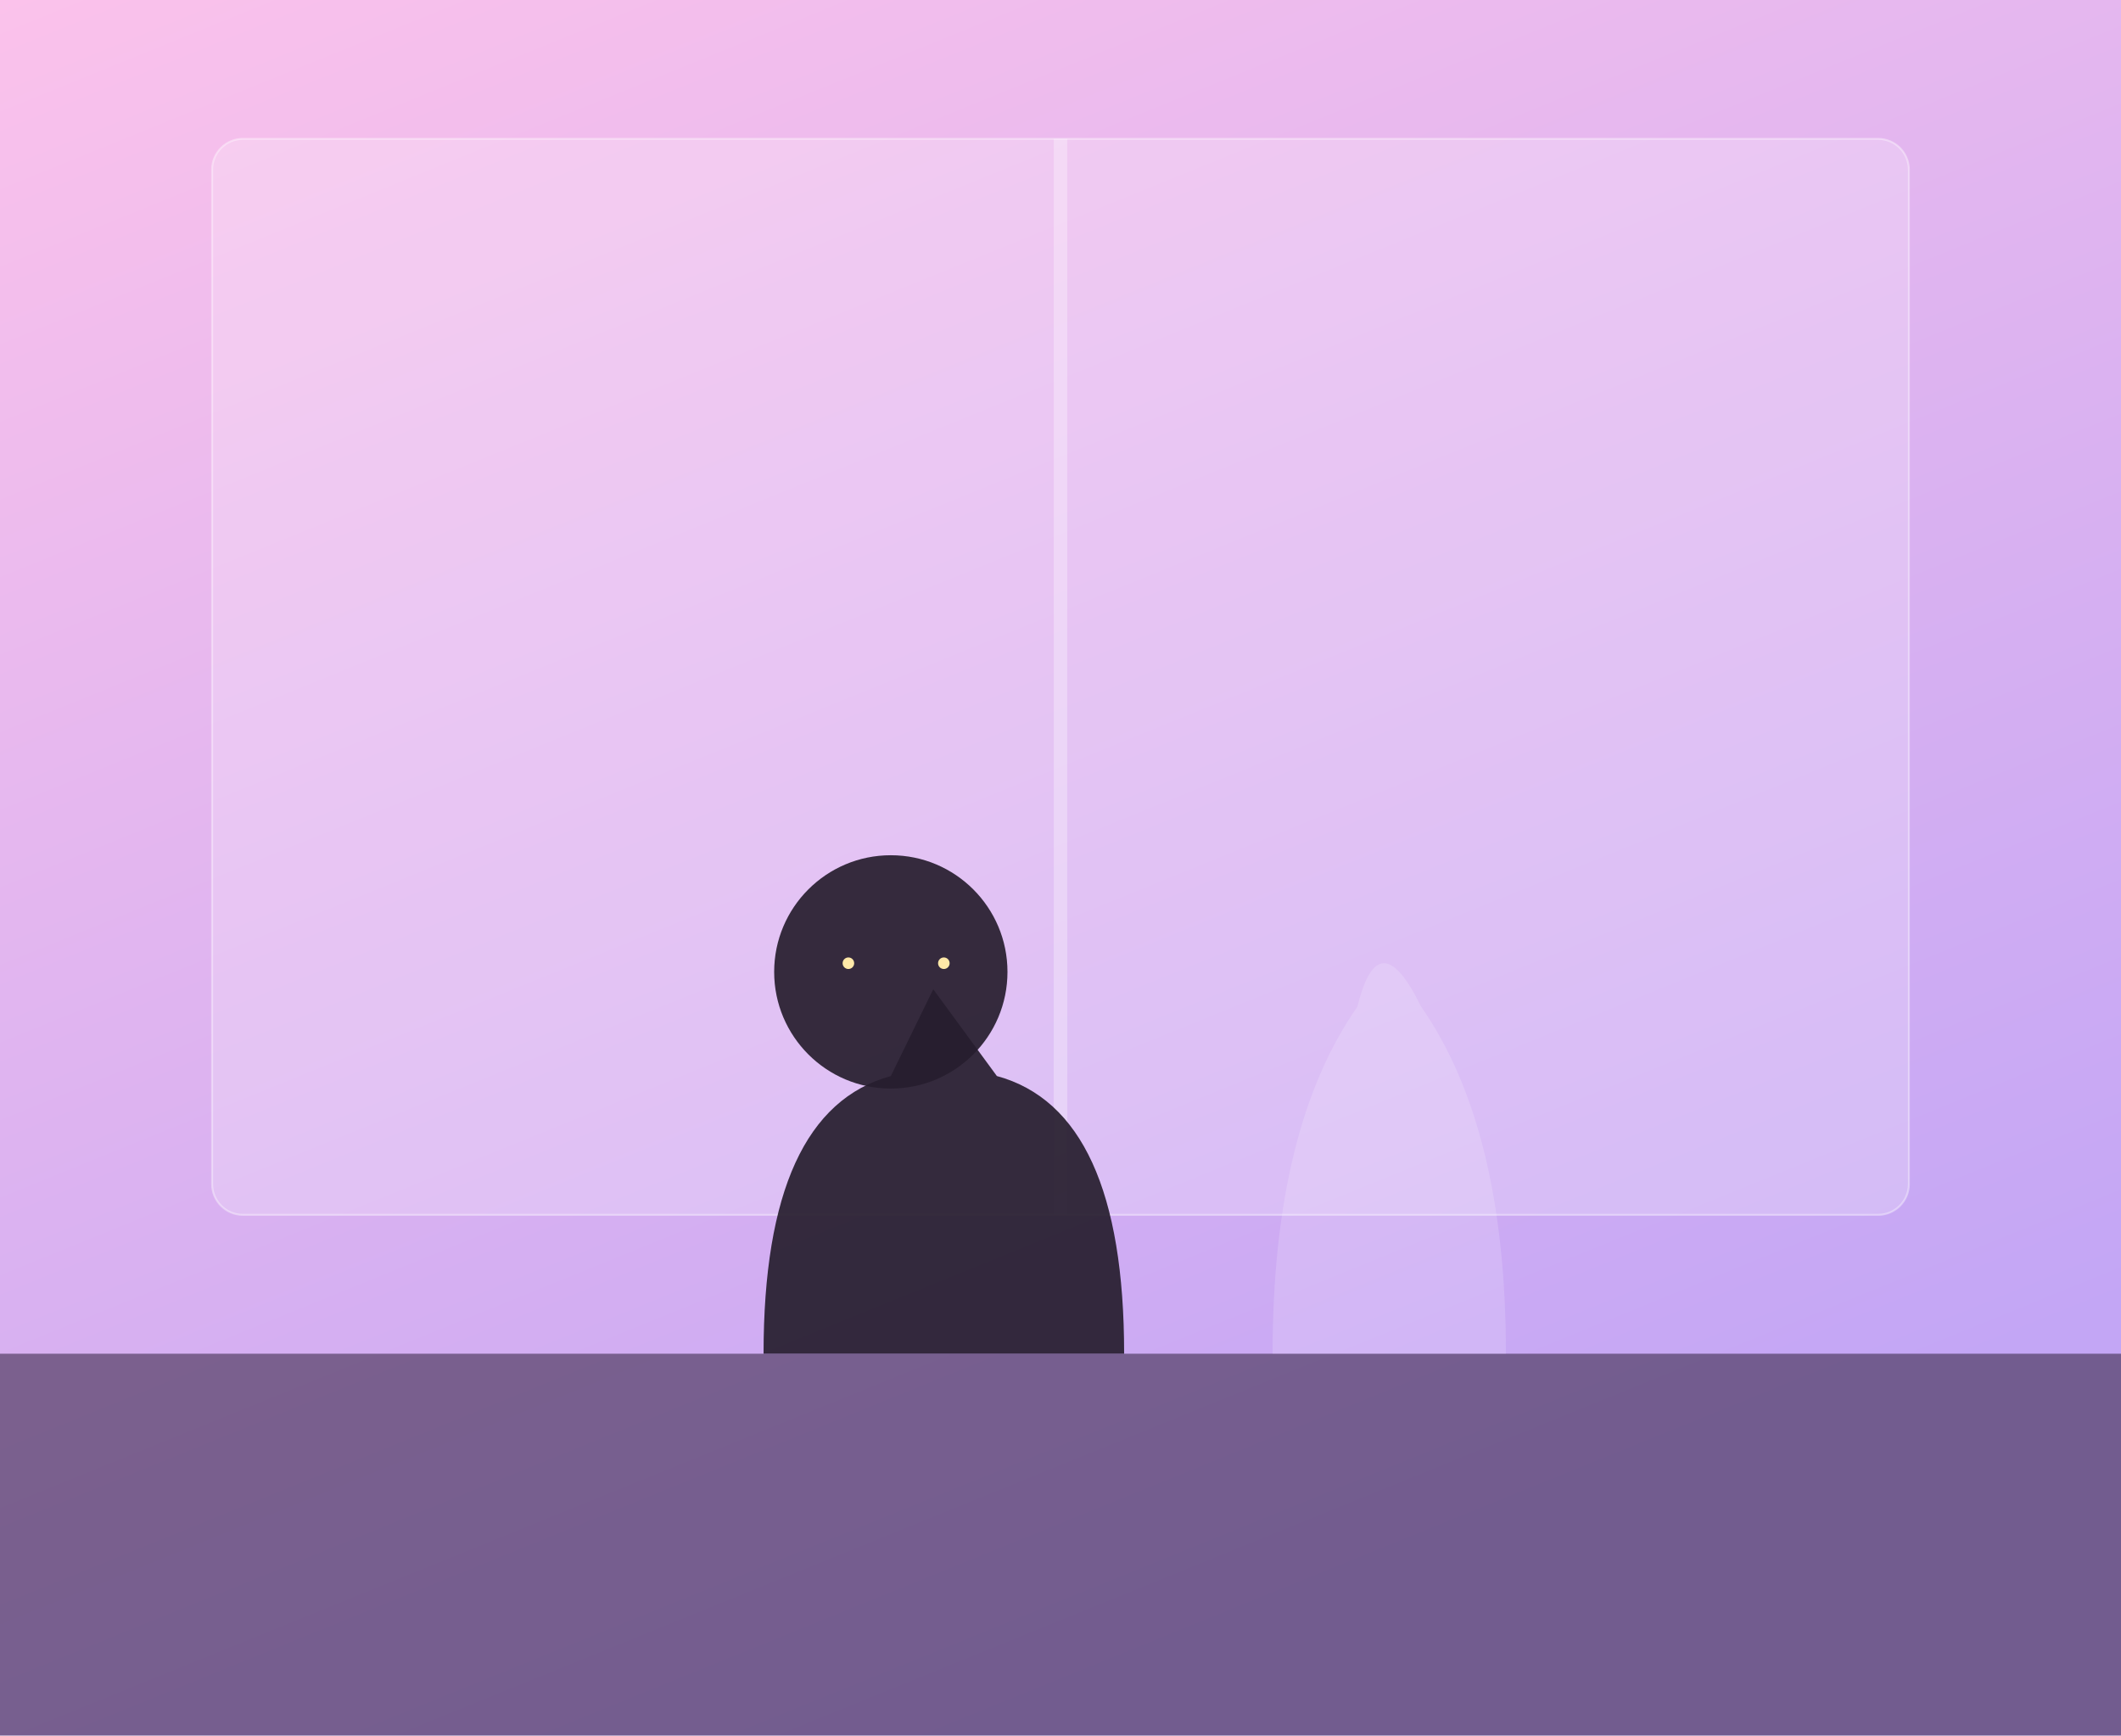
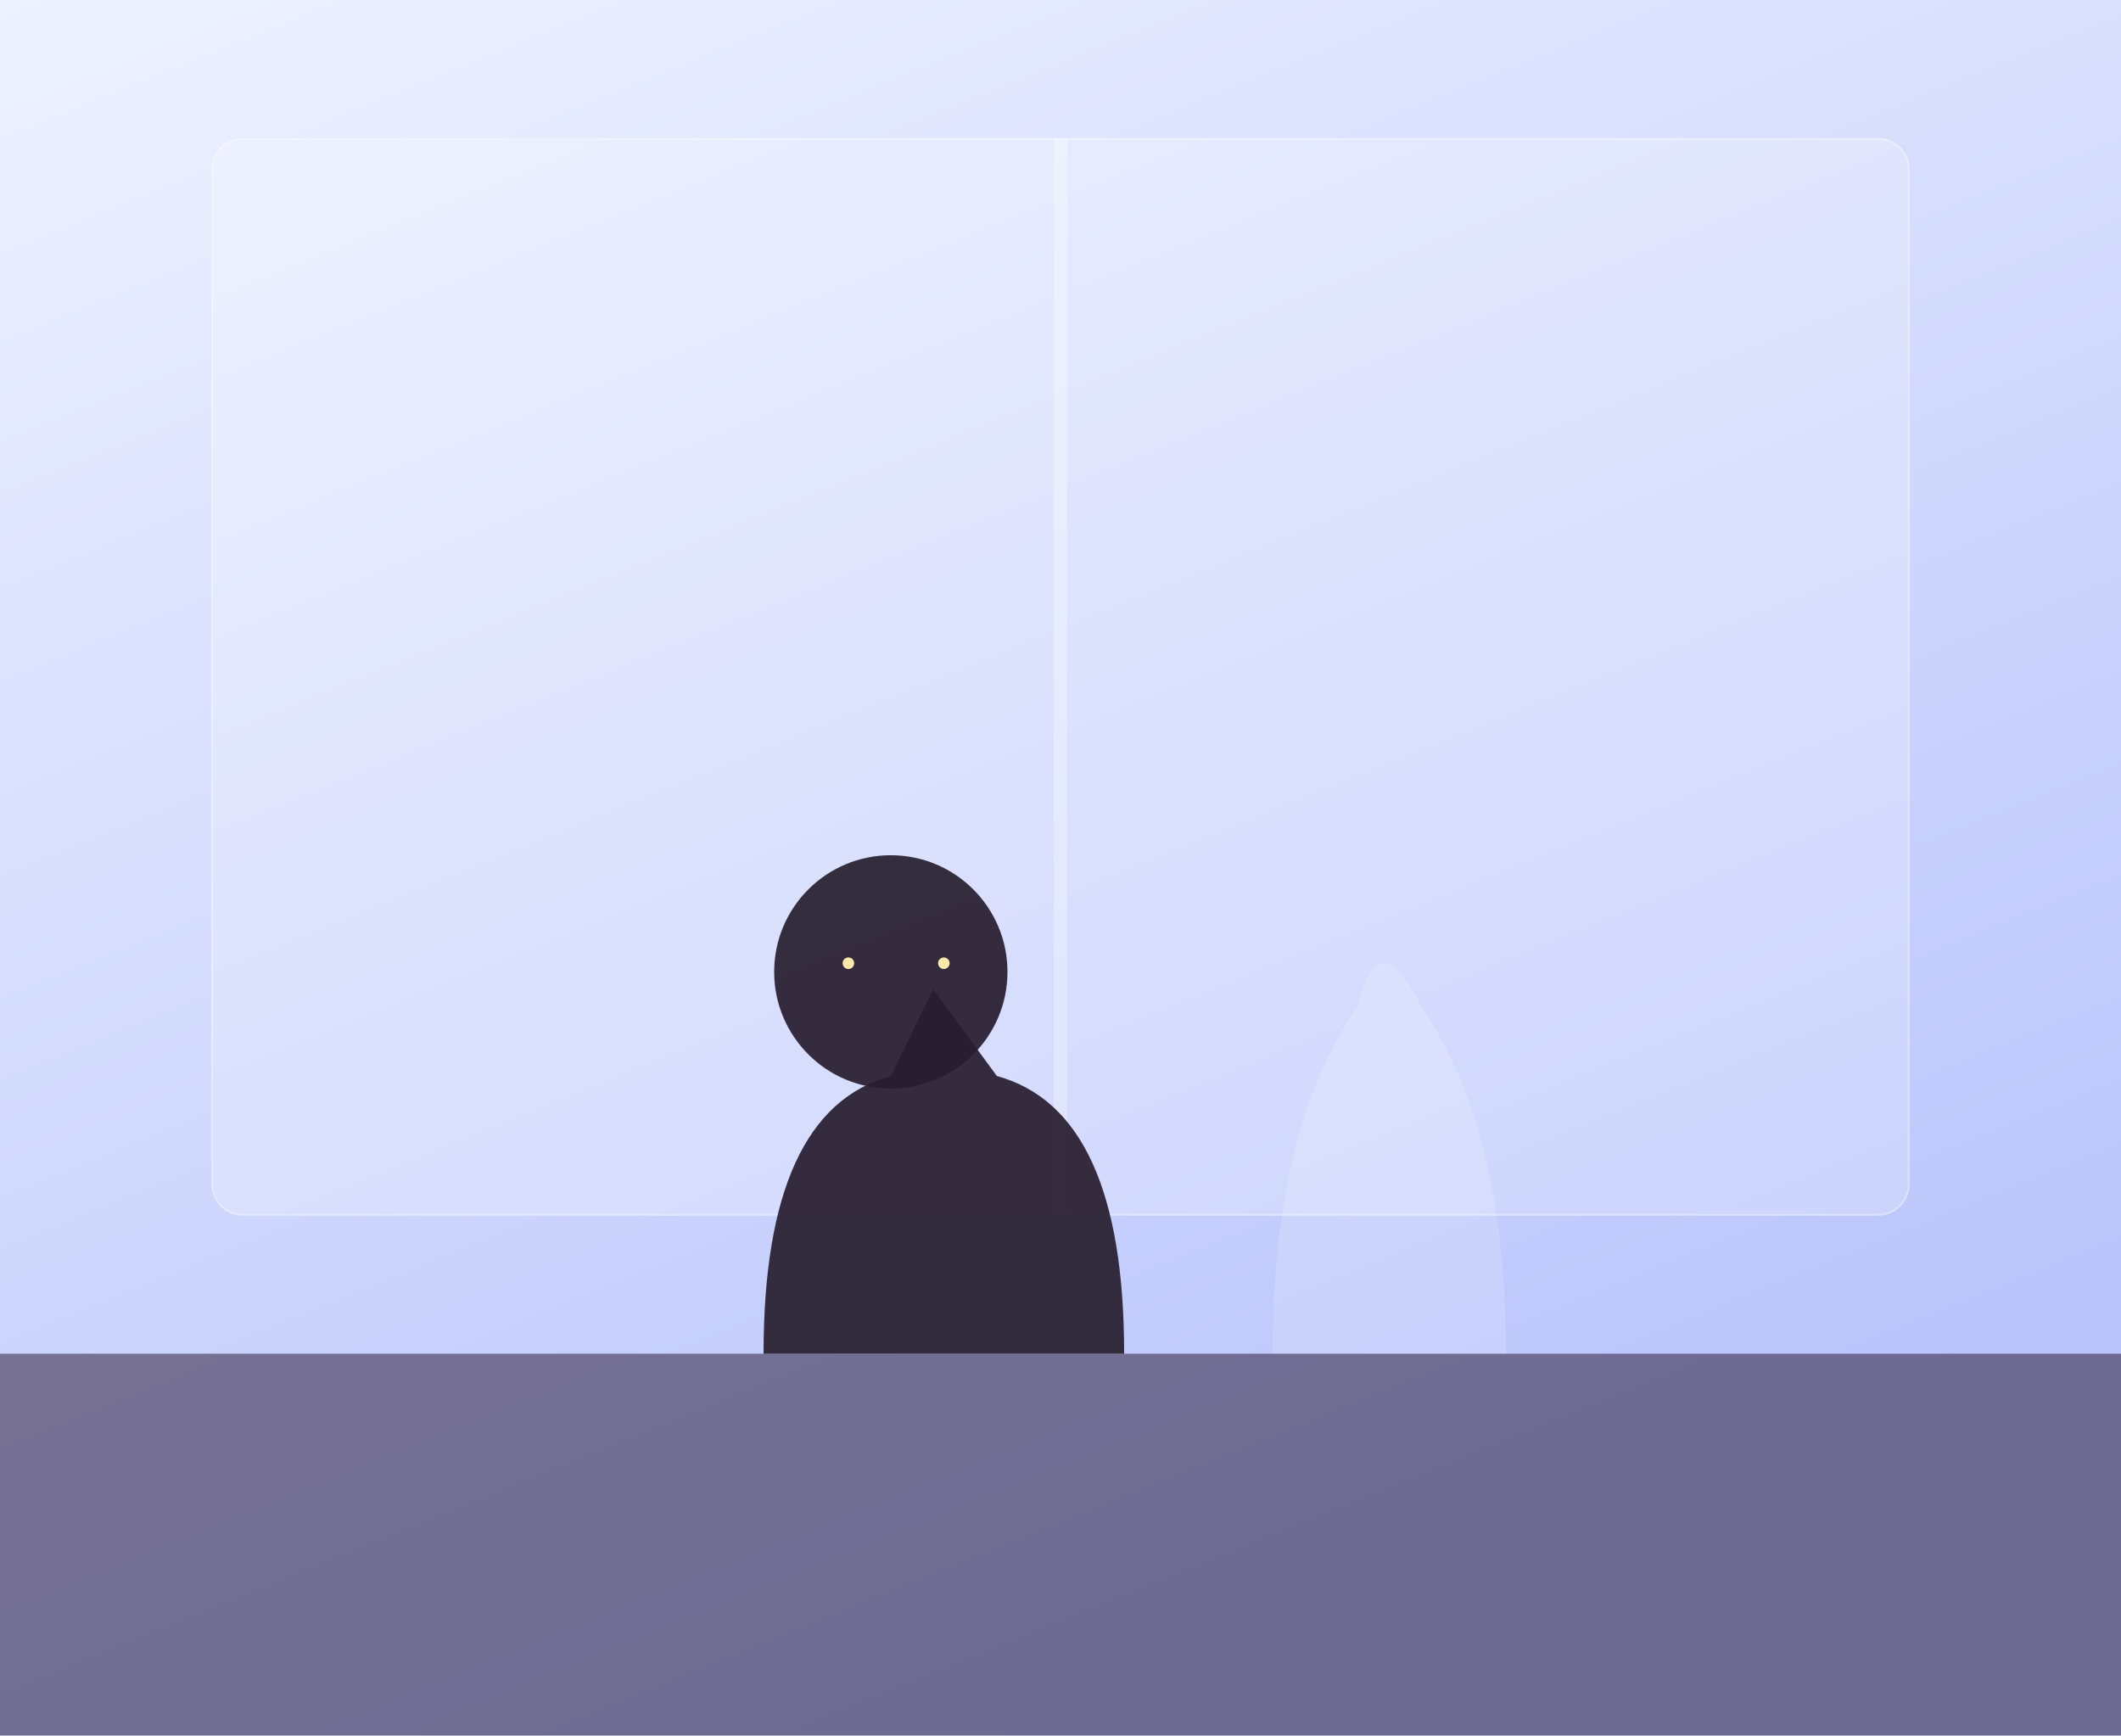
<svg xmlns="http://www.w3.org/2000/svg" viewBox="0 0 1100 900" width="1100" height="900" role="img">
  <defs>
    <linearGradient id="sky" x1="0" y1="0" x2="0.4" y2="1">
-       <stop offset="0%" stop-color="#fbc2eb" />
-       <stop offset="55%" stop-color="#a18cd1" />
-       <stop offset="100%" stop-color="#c3a6f5" />
+       <stop offset="0%" stop-color="#eef2ff" />
+       <stop offset="55%" stop-color="#dbe3ff" />
+       <stop offset="100%" stop-color="#b9c4fb" />
    </linearGradient>
    <linearGradient id="night" x1="0" y1="0" x2="0.6" y2="1">
      <stop offset="0%" stop-color="#1b1a45" />
      <stop offset="55%" stop-color="#2c2566" />
      <stop offset="100%" stop-color="#101433" />
    </linearGradient>
    <linearGradient id="tunnel" x1="0" y1="0" x2="0" y2="1">
      <stop offset="0%" stop-color="#3a3564" />
      <stop offset="100%" stop-color="#15132e" />
    </linearGradient>
    <linearGradient id="warm" x1="0" y1="0" x2="0.5" y2="1">
-       <stop offset="0%" stop-color="#fbc2eb" />
-       <stop offset="100%" stop-color="#c3a6f5" />
+       <stop offset="0%" stop-color="#eef2ff" />
+       <stop offset="100%" stop-color="#b9c4fb" />
    </linearGradient>
    <linearGradient id="mist" x1="0" y1="0" x2="0.3" y2="1">
-       <stop offset="0%" stop-color="#a18cd1" />
-       <stop offset="100%" stop-color="#c3a6f5" />
+       <stop offset="0%" stop-color="#dbe3ff" />
+       <stop offset="100%" stop-color="#b9c4fb" />
    </linearGradient>
    <radialGradient id="glow" cx="50%" cy="50%">
      <stop offset="0%" stop-color="#ffffff" stop-opacity="0.55" />
      <stop offset="100%" stop-color="#ffffff" stop-opacity="0" />
    </radialGradient>
  </defs>
  <rect width="1100" height="900" fill="url(#warm)" />
  <rect x="110" y="72" width="880" height="558" rx="16" fill="rgba(255,255,255,0.22)" stroke="rgba(255,255,255,0.38)" />
  <line x1="550" y1="72" x2="550" y2="630" stroke="rgba(255,255,255,0.3)" stroke-width="7" />
  <rect y="702" width="1100" height="198" fill="rgba(48,32,60,0.55)" />
  <path d="M396 702 q0 -126 66 -144 l22 -45 l33 45 q66 18 66 144 Z" fill="rgba(38,30,46,0.92)" />
  <circle cx="462" cy="504" r="60.5" fill="rgba(38,30,46,0.92)" />
  <circle cx="440" cy="499.5" r="3" fill="#ffe9a8" />
  <circle cx="489.5" cy="499.5" r="3" fill="#ffe9a8" />
  <path d="M660 702 q0 -117 44 -180 q11 -45 33 0 q44 63 44 180 Z" fill="rgba(255,255,255,0.16)" />
</svg>
